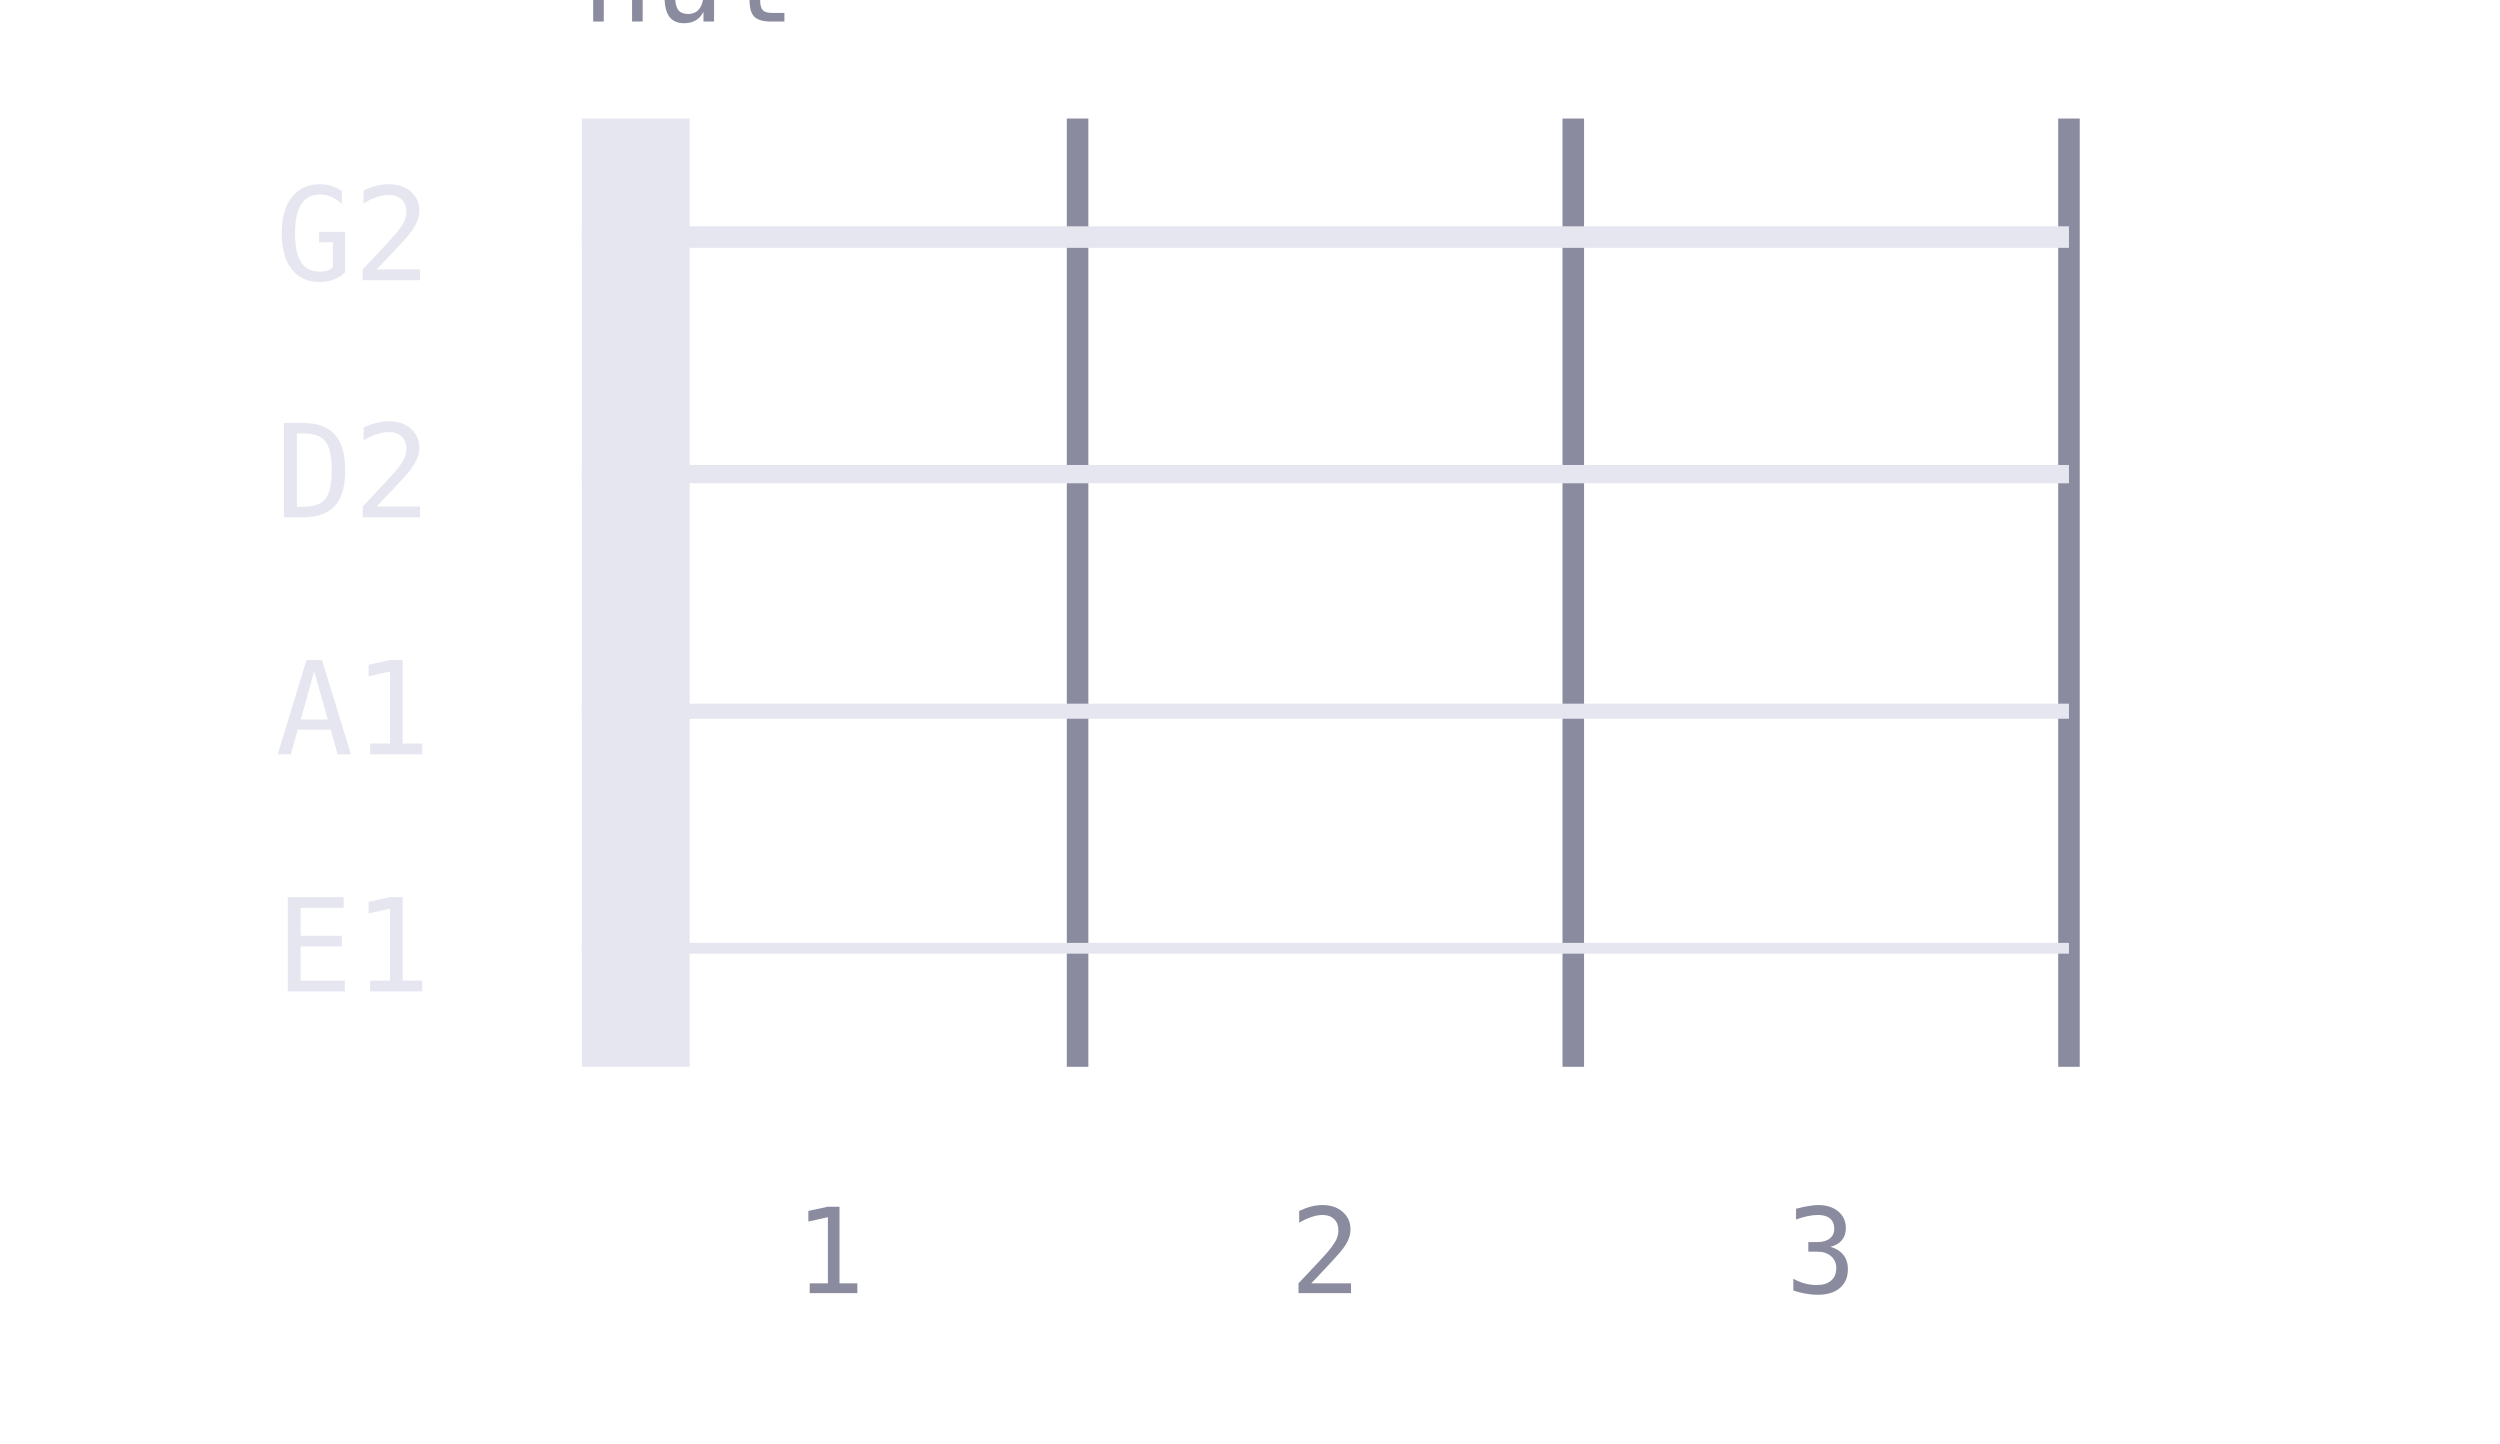
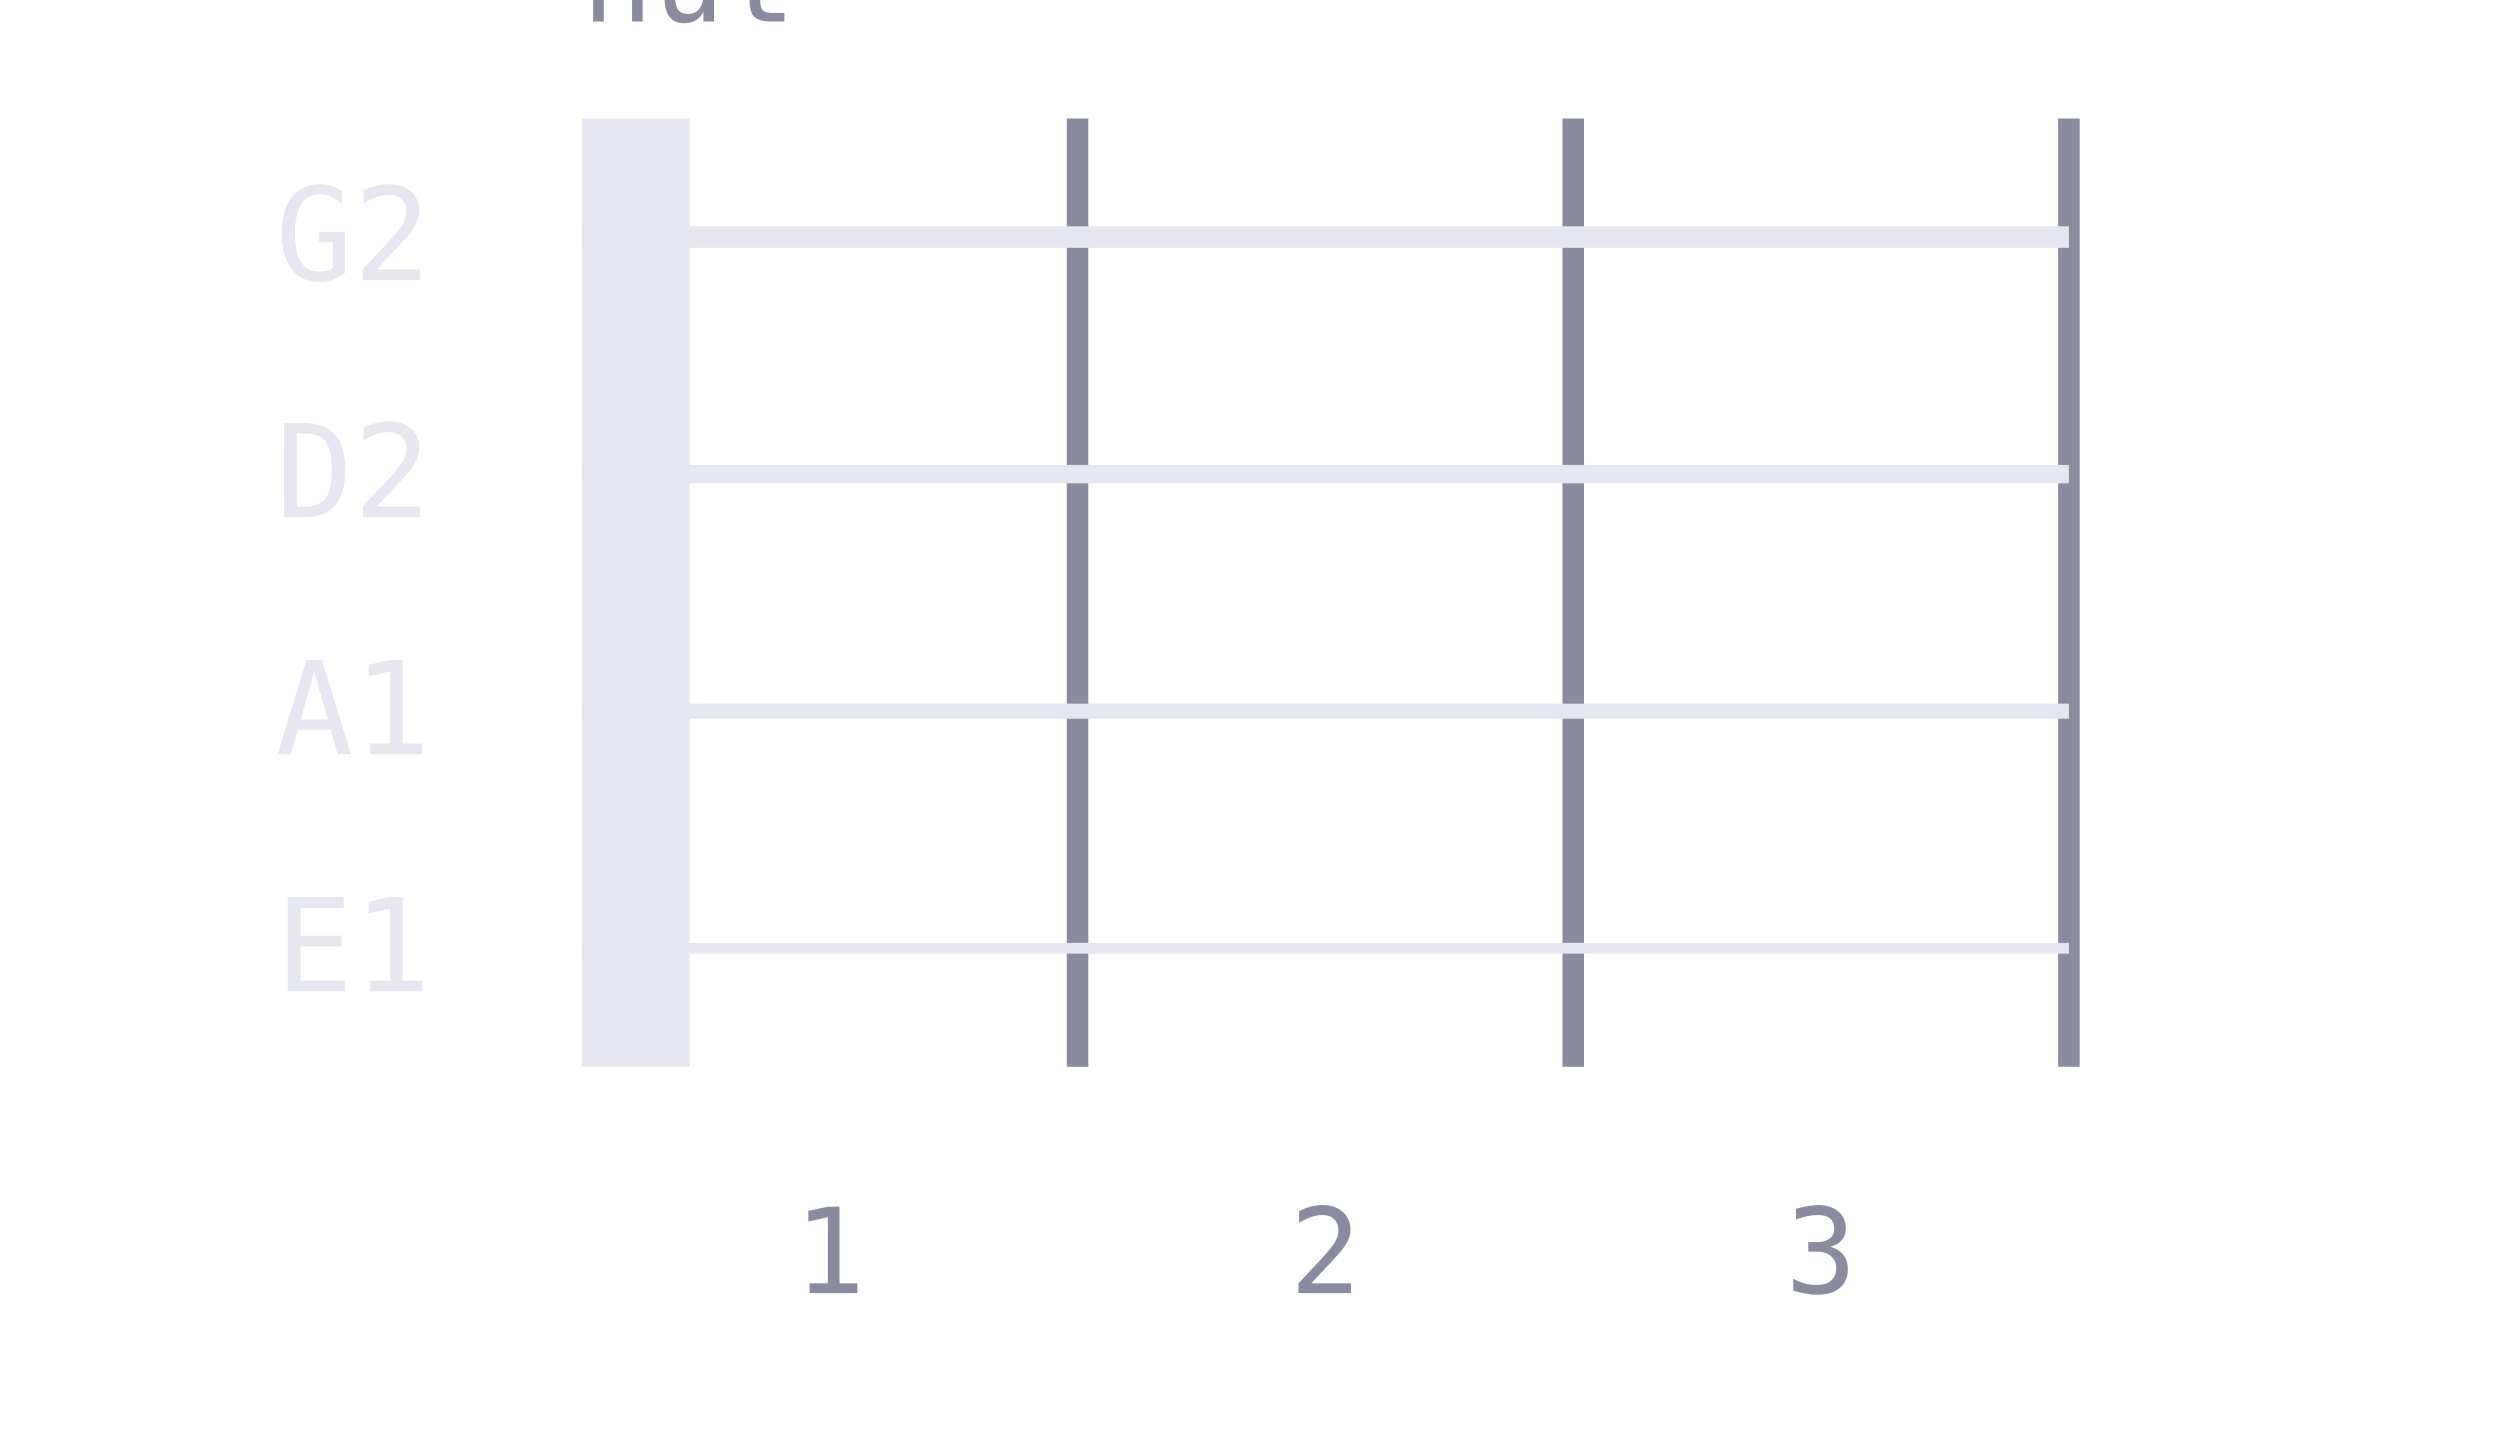
- <svg xmlns="http://www.w3.org/2000/svg" viewBox="0 0 232 134" role="img" aria-label="Bass strings, lowest to highest: E1 A1 D2 G2" font-family="ui-monospace, SFMono-Regular, Menlo, monospace">
-   <rect x="54" y="11" width="10" height="88" fill="#e6e6f0" />
-   <line x1="100" y1="11" x2="100" y2="99" stroke="#8b8b9f" stroke-width="2" />
-   <text x="77.0" y="120" font-size="11" fill="#8b8b9f" text-anchor="middle">1</text>
-   <line x1="146" y1="11" x2="146" y2="99" stroke="#8b8b9f" stroke-width="2" />
-   <text x="123.0" y="120" font-size="11" fill="#8b8b9f" text-anchor="middle">2</text>
-   <line x1="192" y1="11" x2="192" y2="99" stroke="#8b8b9f" stroke-width="2" />
-   <text x="169.0" y="120" font-size="11" fill="#8b8b9f" text-anchor="middle">3</text>
-   <line x1="54" y1="22" x2="192" y2="22" stroke="#e6e6f0" stroke-width="2.0" />
-   <text x="40" y="26" font-size="12" fill="#e6e6f0" text-anchor="end">G2</text>
-   <line x1="54" y1="44" x2="192" y2="44" stroke="#e6e6f0" stroke-width="1.7" />
-   <text x="40" y="48" font-size="12" fill="#e6e6f0" text-anchor="end">D2</text>
-   <line x1="54" y1="66" x2="192" y2="66" stroke="#e6e6f0" stroke-width="1.4" />
-   <text x="40" y="70" font-size="12" fill="#e6e6f0" text-anchor="end">A1</text>
-   <line x1="54" y1="88" x2="192" y2="88" stroke="#e6e6f0" stroke-width="1.0" />
-   <text x="40" y="92" font-size="12" fill="#e6e6f0" text-anchor="end">E1</text>
-   <text x="54" y="2" font-size="11" fill="#8b8b9f">nut</text>
+ <svg xmlns="http://www.w3.org/2000/svg" viewBox="0 0 420 243" role="img" aria-label="Bass strings, lowest to highest: E1 A1 D2 G2" font-family="ui-monospace, SFMono-Regular, Menlo, monospace">
+   <g transform="scale(1.8103)">
+     <rect x="54" y="11" width="10" height="88" fill="#e6e6f0" />
+     <line x1="100" y1="11" x2="100" y2="99" stroke="#8b8b9f" stroke-width="2" />
+     <text x="77.0" y="120" font-size="11" fill="#8b8b9f" text-anchor="middle">1</text>
+     <line x1="146" y1="11" x2="146" y2="99" stroke="#8b8b9f" stroke-width="2" />
+     <text x="123.0" y="120" font-size="11" fill="#8b8b9f" text-anchor="middle">2</text>
+     <line x1="192" y1="11" x2="192" y2="99" stroke="#8b8b9f" stroke-width="2" />
+     <text x="169.0" y="120" font-size="11" fill="#8b8b9f" text-anchor="middle">3</text>
+     <line x1="54" y1="22" x2="192" y2="22" stroke="#e6e6f0" stroke-width="2.0" />
+     <text x="40" y="26" font-size="12" fill="#e6e6f0" text-anchor="end">G2</text>
+     <line x1="54" y1="44" x2="192" y2="44" stroke="#e6e6f0" stroke-width="1.7" />
+     <text x="40" y="48" font-size="12" fill="#e6e6f0" text-anchor="end">D2</text>
+     <line x1="54" y1="66" x2="192" y2="66" stroke="#e6e6f0" stroke-width="1.4" />
+     <text x="40" y="70" font-size="12" fill="#e6e6f0" text-anchor="end">A1</text>
+     <line x1="54" y1="88" x2="192" y2="88" stroke="#e6e6f0" stroke-width="1.0" />
+     <text x="40" y="92" font-size="12" fill="#e6e6f0" text-anchor="end">E1</text>
+     <text x="54" y="2" font-size="11" fill="#8b8b9f">nut</text>
+   </g>
</svg>
